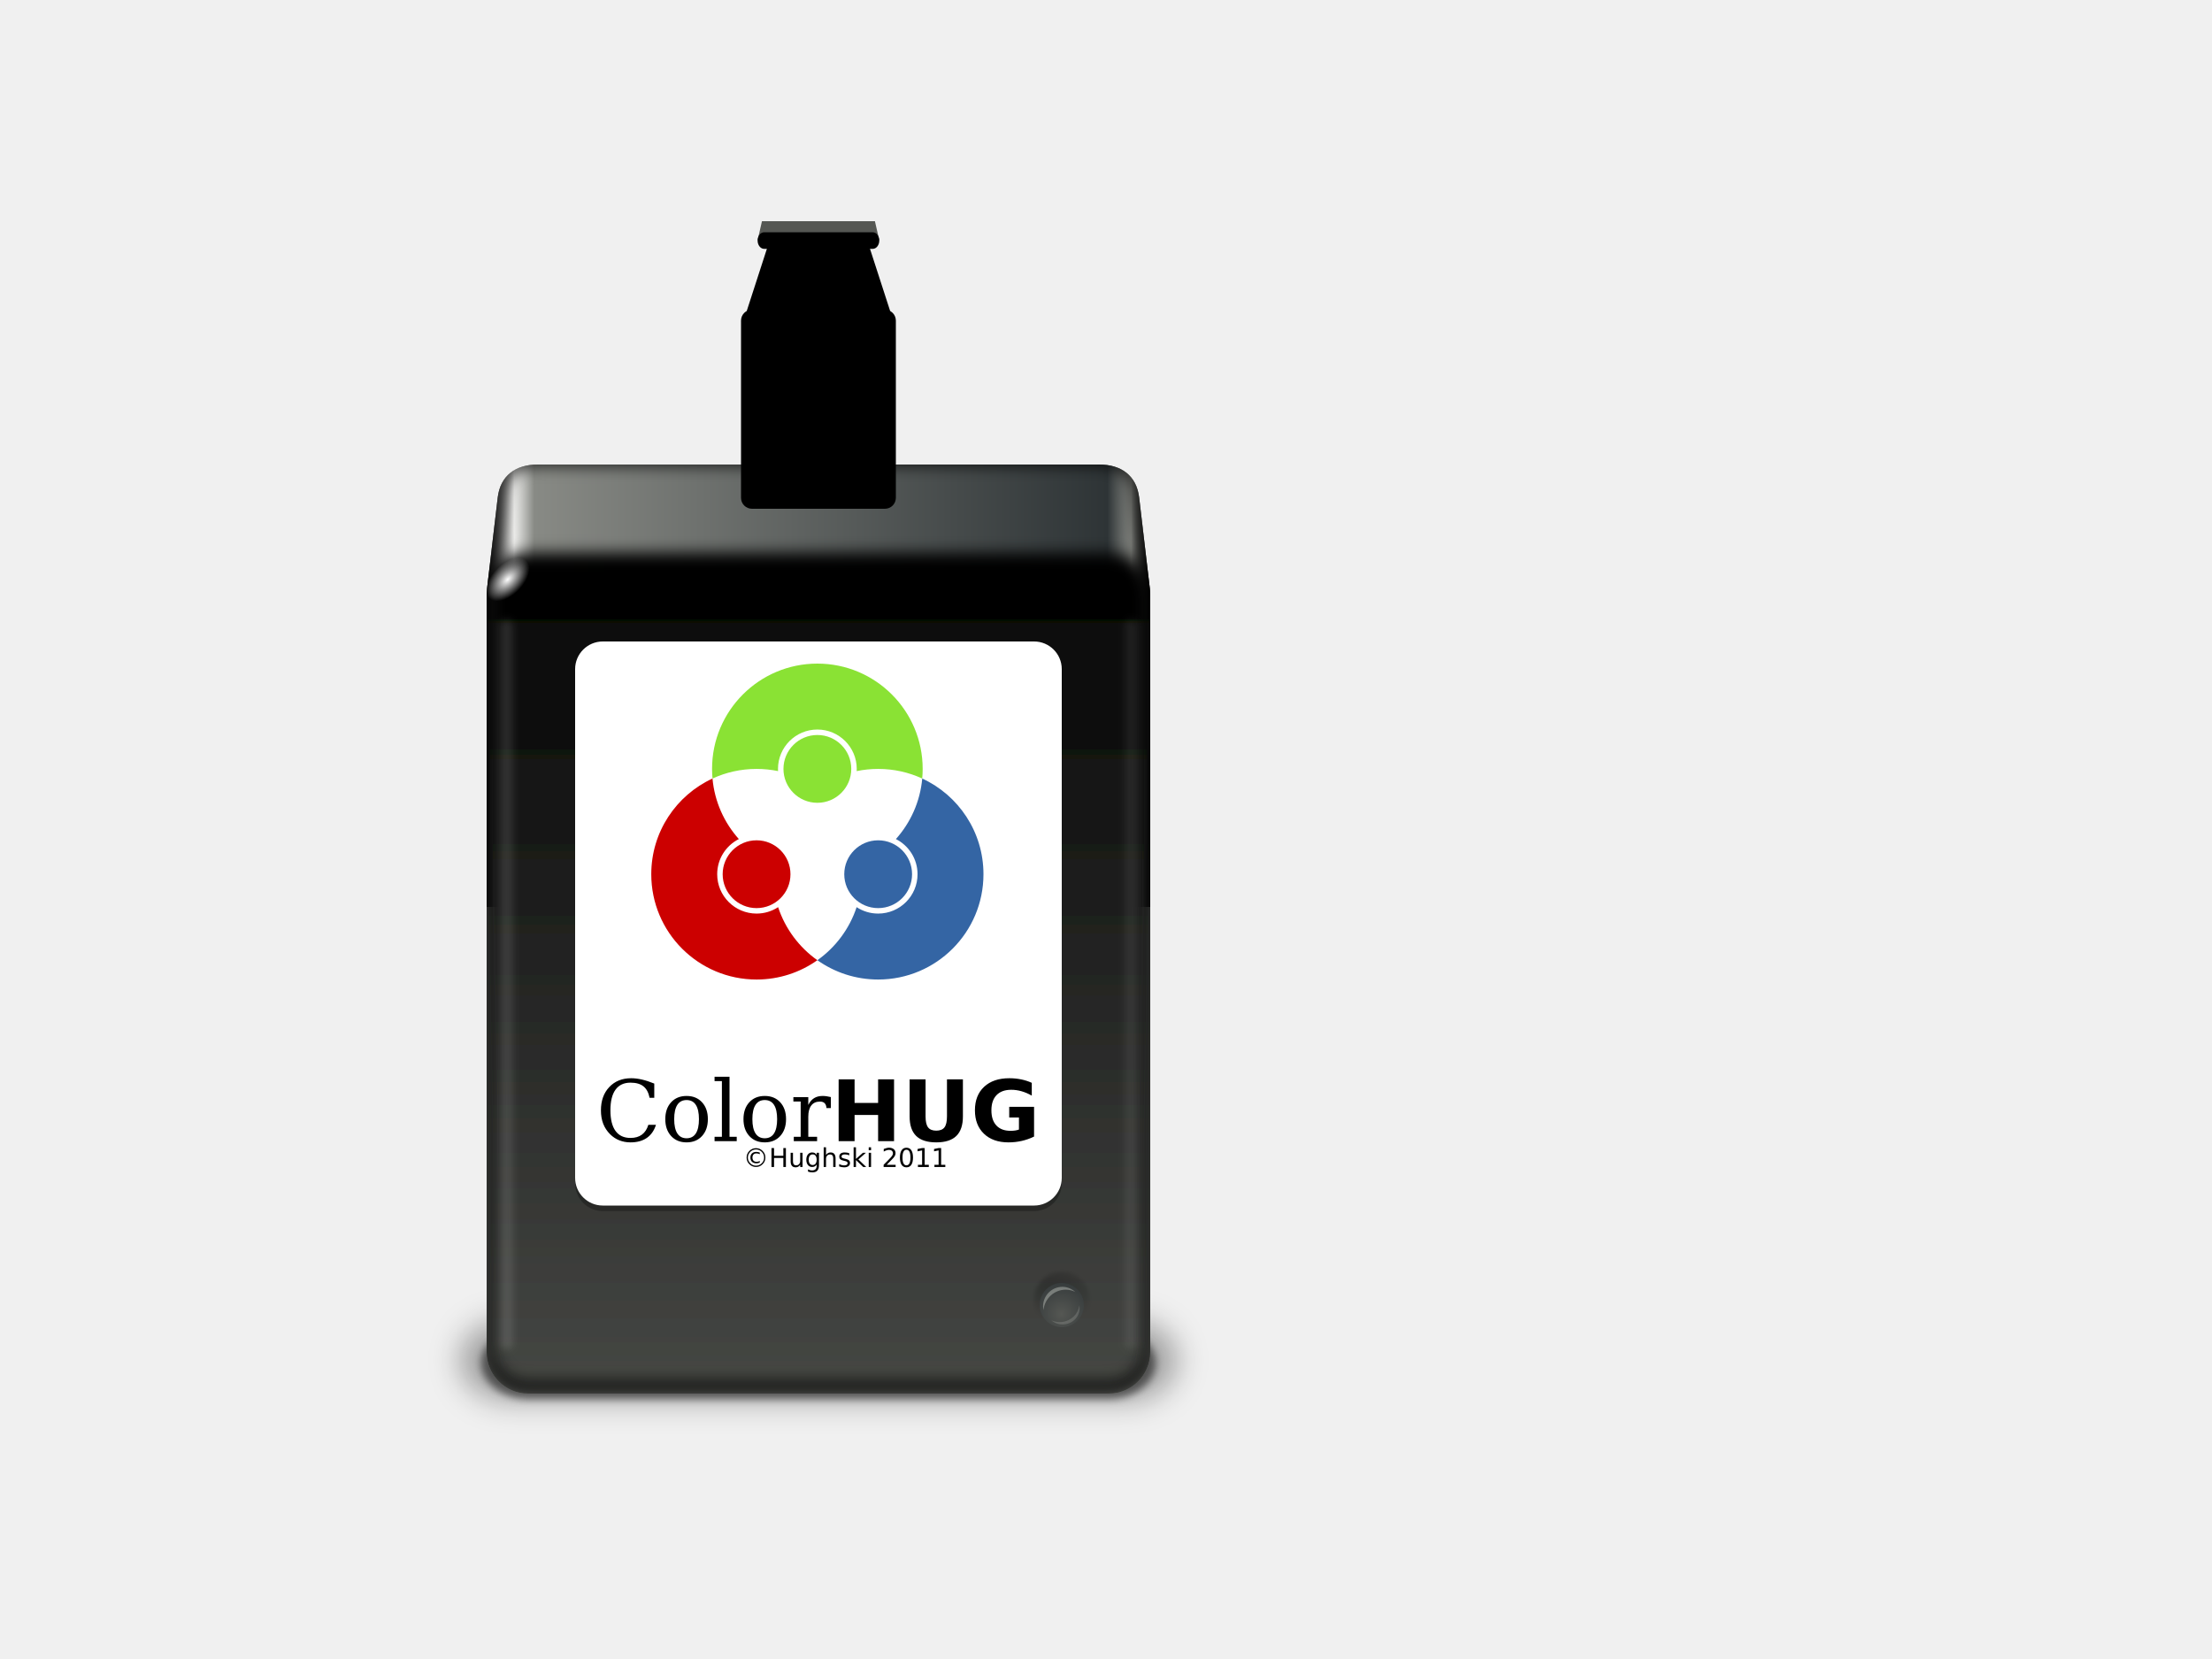
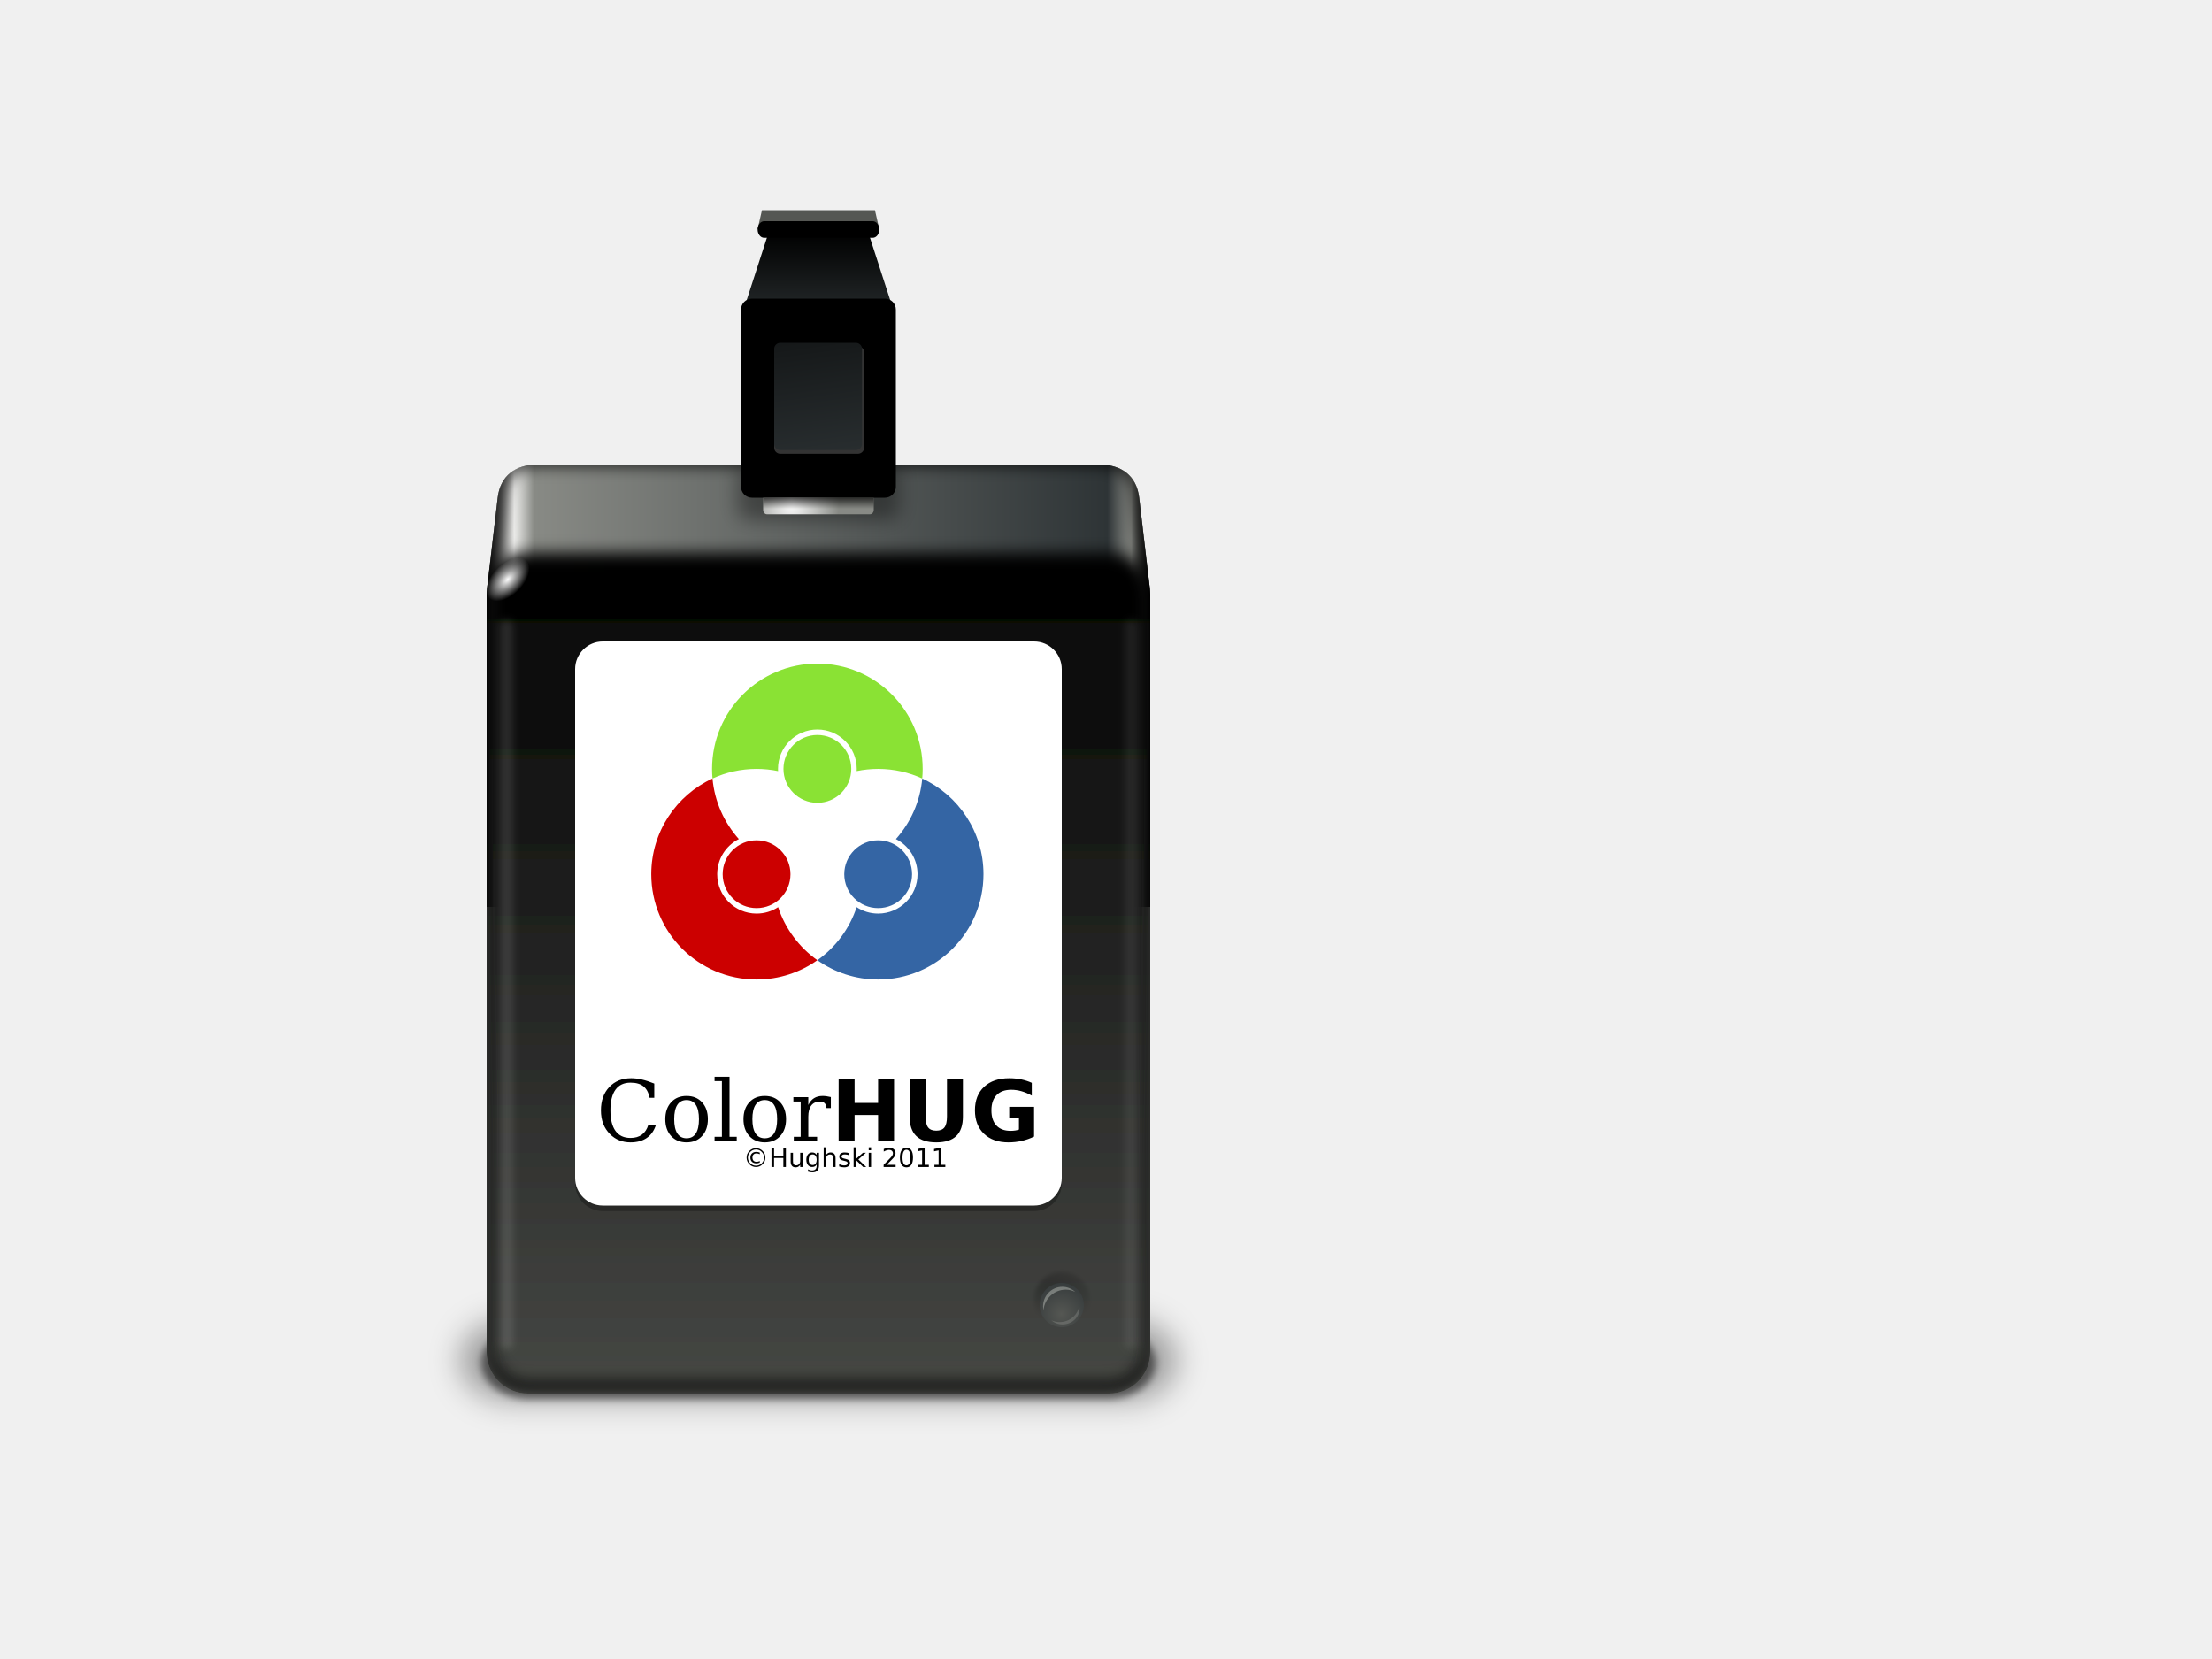
<svg xmlns="http://www.w3.org/2000/svg" xmlns:xlink="http://www.w3.org/1999/xlink" width="400" height="300" id="svg11300" version="1.0" style="display:inline;enable-background:new">
  <defs id="defs3">
+     <linearGradient id="linearGradient4128">
+       <stop style="stop-color:#000000;stop-opacity:1;" offset="0" id="stop4130" />
+       <stop style="stop-color:#000000;stop-opacity:0;" offset="1" id="stop4132" />
+     </linearGradient>
+     <linearGradient id="linearGradient4071">
+       <stop id="stop4073" offset="0" style="stop-color:#ffffff;stop-opacity:1" />
+       <stop id="stop4075" offset="1" style="stop-color:#888a85;stop-opacity:1" />
+     </linearGradient>
+     <linearGradient id="linearGradient4028">
+       <stop style="stop-color:#ffffff;stop-opacity:1" offset="0" id="stop4031" />
+       <stop style="stop-color:#d3d7cf;stop-opacity:1" offset="1" id="stop4033" />
+     </linearGradient>
+     <linearGradient id="linearGradient3952">
+       <stop style="stop-color:#000000;stop-opacity:1" offset="0" id="stop3954" />
+       <stop style="stop-color:#2e3436;stop-opacity:1" offset="1" id="stop3956" />
+     </linearGradient>
+     <linearGradient id="linearGradient3908">
+       <stop style="stop-color:#000000;stop-opacity:1;" offset="0" id="stop3910" />
+       <stop style="stop-color:#2e3436;stop-opacity:1" offset="1" id="stop3912" />
+     </linearGradient>
    <linearGradient id="linearGradient4335">
      <stop style="stop-color:#000000;stop-opacity:1;" offset="0" id="stop4337" />
      <stop style="stop-color:#000000;stop-opacity:0;" offset="1" id="stop4339" />
    </linearGradient>
    <linearGradient id="linearGradient4213">
      <stop style="stop-color:#555753;stop-opacity:1" offset="0" id="stop4215" />
      <stop style="stop-color:#2e3436;stop-opacity:1" offset="1" id="stop4217" />
    </linearGradient>
    <linearGradient id="linearGradient4092">
      <stop style="stop-color:#000000;stop-opacity:1" offset="0" id="stop4094" />
      <stop style="stop-color:#555753;stop-opacity:1" offset="1" id="stop4096" />
    </linearGradient>
    <linearGradient id="linearGradient4084">
      <stop style="stop-color:#ffffff;stop-opacity:1;" offset="0" id="stop4086" />
      <stop style="stop-color:#ffffff;stop-opacity:0;" offset="1" id="stop4088" />
    </linearGradient>
    <linearGradient id="linearGradient4020">
      <stop style="stop-color:#000000;stop-opacity:1" offset="0" id="stop4022" />
      <stop id="stop4028" offset="0.043" style="stop-color:#eeeeec;stop-opacity:1" />
      <stop style="stop-color:#888a85;stop-opacity:1" offset="0.073" id="stop4030" />
      <stop id="stop4036" offset="0.935" style="stop-color:#2e3436;stop-opacity:1" />
      <stop id="stop4032" offset="0.971" style="stop-color:#888a85;stop-opacity:1" />
      <stop style="stop-color:#000000;stop-opacity:1" offset="1" id="stop4024" />
    </linearGradient>
    <clipPath clipPathUnits="userSpaceOnUse" id="clipPath3956">
      <path id="path3958" d="m 97.25,84 c -4.016,0 -6.781,2 -7.25,6 l -1.938,16.5 0,0.062 C 88.025,106.868 88,107.184 88,107.5 l 0,56.5 0,80.5 c 0,4.155 3.345,7.5 7.5,7.5 l 105,0 c 4.155,0 7.5,-3.345 7.5,-7.5 l 0,-80.5 0,-56.5 c 0,-0.316 -0.025,-0.632 -0.062,-0.938 l 0,-0.062 L 206,90 c -0.469,-4 -3.233,-6 -7.25,-6 l -101.5,0 z" style="color:#000000;fill:none;stroke:#000000;stroke-width:2;marker:none;visibility:visible;display:inline;overflow:visible;enable-background:accumulate" />
    </clipPath>
    <filter id="filter3964">
      <feGaussianBlur stdDeviation="1.44" id="feGaussianBlur3966" />
    </filter>
    <filter id="filter4008">
      <feGaussianBlur stdDeviation="1.36" id="feGaussianBlur4010" />
    </filter>
    <linearGradient xlink:href="#linearGradient4020" id="linearGradient4026" x1="87.827" y1="90" x2="208.048" y2="90" gradientUnits="userSpaceOnUse" />
    <radialGradient xlink:href="#linearGradient4084" id="radialGradient4090" cx="92.688" cy="106.438" fx="92.688" fy="106.438" r="2.438" gradientUnits="userSpaceOnUse" />
    <linearGradient xlink:href="#linearGradient4092" id="linearGradient4098" x1="150.709" y1="98.195" x2="150.709" y2="284.636" gradientUnits="userSpaceOnUse" />
    <filter id="filter4148">
      <feGaussianBlur stdDeviation="0.381" id="feGaussianBlur4150" />
    </filter>
    <radialGradient xlink:href="#linearGradient4213" id="radialGradient4219" cx="193.845" cy="241.227" fx="193.845" fy="241.227" r="5.875" gradientUnits="userSpaceOnUse" gradientTransform="matrix(1.766655,0,0,1.766655,-148.5554,-185.8258)" />
    <filter id="filter4273" x="-0.013" width="1.026" y="-0.124" height="1.248">
      <feGaussianBlur stdDeviation="0.673" id="feGaussianBlur4275" />
    </filter>
    <filter id="filter4325" x="-0.048" width="1.096" y="-0.45" height="1.9">
      <feGaussianBlur stdDeviation="2.439" id="feGaussianBlur4327" />
    </filter>
    <radialGradient xlink:href="#linearGradient4335" id="radialGradient4341" cx="191.572" cy="235.15" fx="191.572" fy="235.15" r="6.653" gradientUnits="userSpaceOnUse" gradientTransform="matrix(2.082972,6.0565865e-7,-2.9216155e-7,1.004798,-207.4677,-1.128323)" />
    <filter id="filter3838" x="-0.697" width="2.394" y="-0.012" height="1.024">
      <feGaussianBlur stdDeviation="0.672" id="feGaussianBlur3840" />
    </filter>
    <filter color-interpolation-filters="sRGB" id="filter3838-4" x="-0.697" width="2.394" y="-0.012" height="1.024">
      <feGaussianBlur stdDeviation="0.672" id="feGaussianBlur3840-6" />
    </filter>
+     <linearGradient xlink:href="#linearGradient3908" id="linearGradient3914" x1="148" y1="43.862" x2="148" y2="62.414" gradientUnits="userSpaceOnUse" gradientTransform="translate(0,-2)" />
+     <linearGradient xlink:href="#linearGradient3952" id="linearGradient3958" x1="133.434" y1="41.5" x2="140.33" y2="92" gradientUnits="userSpaceOnUse" gradientTransform="translate(0,-2)" />
+     <filter id="filter3986" x="-0.073" width="1.146" y="-0.205" height="1.409">
+       <feGaussianBlur stdDeviation="0.853" id="feGaussianBlur3988" />
+     </filter>
+     <filter id="filter4022" x="-0.139" width="1.279" y="-0.391" height="1.781">
+       <feGaussianBlur stdDeviation="1.627" id="feGaussianBlur4024" />
+     </filter>
+     <radialGradient xlink:href="#linearGradient4028" id="radialGradient4035" cx="142.145" cy="90.235" fx="142.145" fy="90.235" r="12" gradientTransform="matrix(1,0,0,1.654779,0,-59.31889)" gradientUnits="userSpaceOnUse" />
+     <radialGradient xlink:href="#linearGradient4028-2" id="radialGradient4035-9" cx="142.145" cy="90.235" fx="142.145" fy="90.235" r="12" gradientTransform="matrix(1,0,0,1.654779,0,-59.31889)" gradientUnits="userSpaceOnUse" />
+     <linearGradient id="linearGradient4028-2">
+       <stop style="stop-color:#ffffff;stop-opacity:1" offset="0" id="stop4031-8" />
+       <stop style="stop-color:#d3d7cf;stop-opacity:1" offset="1" id="stop4033-0" />
+     </linearGradient>
+     <radialGradient r="12" fy="90.235" fx="142.145" cy="90.235" cx="142.145" gradientTransform="matrix(0.7168149,0,0,1.423404,41.2292,-38.44082)" gradientUnits="userSpaceOnUse" id="radialGradient4052" xlink:href="#linearGradient4071" />
+     <radialGradient r="12" fy="90.235" fx="142.145" cy="90.235" cx="142.145" gradientTransform="matrix(0.7168149,0,0,1.423404,41.2292,-38.44082)" gradientUnits="userSpaceOnUse" id="radialGradient4052-0" xlink:href="#linearGradient4071-1" />
+     <linearGradient id="linearGradient4071-1">
+       <stop id="stop4073-6" offset="0" style="stop-color:#ffffff;stop-opacity:1" />
+       <stop id="stop4075-6" offset="1" style="stop-color:#888a85;stop-opacity:1" />
+     </linearGradient>
+     <linearGradient xlink:href="#linearGradient4128" id="linearGradient4134" x1="148" y1="90" x2="148" y2="92" gradientUnits="userSpaceOnUse" />
  </defs>
  <g style="display:inline" id="layer1">
    <g id="layer2" style="display:none">
      <rect style="fill:#eeeeec;fill-opacity:1;fill-rule:nonzero;stroke:none;stroke-width:2;marker:none;visibility:visible;display:inline;overflow:visible;enable-background:accumulate" id="rect6284" width="48" height="48" x="296.062" y="51.996" />
      <rect y="127.996" x="303" height="32" width="32" id="rect6592" style="fill:#eeeeec;fill-opacity:1;fill-rule:nonzero;stroke:none;stroke-width:2;marker:none;visibility:visible;display:inline;overflow:visible;enable-background:accumulate" />
      <rect y="178" x="302" height="24" width="24" id="rect5028" style="fill:#ffffff;fill-opacity:1;fill-rule:nonzero;stroke:none;stroke-width:2;marker:none;visibility:visible;display:inline;overflow:visible;enable-background:accumulate" />
      <rect y="221" x="303" height="16" width="16" id="rect6833" style="fill:#eeeeec;fill-opacity:1;fill-rule:nonzero;stroke:none;stroke-width:2;marker:none;visibility:visible;display:inline;overflow:visible;enable-background:accumulate" />
      <rect style="fill:#eeeeec;fill-opacity:1;fill-rule:nonzero;stroke:none;stroke-width:2;marker:none;visibility:visible;display:inline;overflow:visible;enable-background:accumulate" id="rect6749" width="22" height="22" x="303" y="179.059" />
      <text id="context" style="font-size:18px;font-style:normal;font-variant:normal;font-weight:normal;font-stretch:normal;fill:#000000;fill-opacity:1;stroke:none;display:inline;enable-background:new;font-family:DejaVu Sans;-inkscape-font-specification:DejaVu Sans" x="31.871" xml:space="preserve" y="18.86">
        <tspan id="tspan2716" x="31.871" y="18.86" style="font-style:normal;font-variant:normal;font-weight:normal;font-stretch:normal;font-family:DejaVu Sans;-inkscape-font-specification:DejaVu Sans">context</tspan>
      </text>
      <text id="icon-name" style="font-size:18px;font-style:normal;font-variant:normal;font-weight:bold;font-stretch:normal;text-align:start;line-height:125%;writing-mode:lr-tb;text-anchor:start;fill:#000000;fill-opacity:1;stroke:none;display:inline;enable-background:new;font-family:DejaVu Sans;-inkscape-font-specification:DejaVu Sans Bold" x="302.871" xml:space="preserve" y="18.86">
        <tspan id="tspan3023" x="302.871" y="18.86" style="font-size:18px;font-style:normal;font-variant:normal;font-weight:bold;font-stretch:normal;font-family:DejaVu Sans;-inkscape-font-specification:DejaVu Sans Bold">name</tspan>
      </text>
      <rect y="32" x="20" height="256" width="256" id="rect6282" style="fill:#eeeeec;fill-opacity:1;fill-rule:nonzero;stroke:none;stroke-width:2;marker:none;visibility:visible;display:inline;overflow:visible;enable-background:accumulate" />
    </g>
    <g id="layer4" style="display:inline">
      <g id="g6154" style="fill:#ffffff" transform="matrix(1.25,0,0,1.25,-78,-47.25)" />
    </g>
    <g id="layer5" style="display:inline">
-       <path style="color:#000000;fill:#000000;fill-opacity:1;fill-rule:nonzero;stroke:none;stroke-width:2;marker:none;visibility:visible;display:inline;overflow:visible;enable-background:accumulate" d="m 139,44 18,0 4,12.344 -26,0 z" id="rect3905" />
+       <path style="color:#000000;fill:url(#linearGradient3914);fill-opacity:1;fill-rule:nonzero;stroke:none;stroke-width:2;marker:none;visibility:visible;display:inline;overflow:visible;enable-background:accumulate" d="m 139,42 18,0 4,12.344 -26,0 z" id="rect3905" />
      <g id="g8198" transform="matrix(5.092804,0,0,2.238878,20.30169,129.4805)" style="opacity:0.4" />
      <g id="g8230" style="display:inline" transform="matrix(4.889087,0,0,4.889087,322.0604,251.8199)" />
      <path style="opacity:0.35;fill:none;stroke:#ffffff;stroke-width:1;stroke-linecap:butt;stroke-linejoin:miter;stroke-miterlimit:4;stroke-opacity:1;stroke-dasharray:none;stroke-dashoffset:0;marker:none;visibility:visible;display:inline;overflow:visible;enable-background:accumulate" id="path5171-2" d="m 711.969,228 c -1.908,1e-5 -3.497,0.758 -4.469,1.719 l 0,1.781 9,0 0,-1.75 c -0.966,-0.987 -2.591,-1.75 -4.531,-1.75 z" transform="translate(-7.8685593e-7,2.029528e-6)" />
      <rect style="opacity:0.332;color:#000000;fill:#000000;fill-opacity:1;fill-rule:nonzero;stroke:none;stroke-width:2;marker:none;visibility:visible;display:inline;overflow:visible;filter:url(#filter4325);enable-background:accumulate" id="rect4239-7" width="121.873" height="13.006" x="87.064" y="240" rx="8.687" ry="6.503" transform="matrix(1.066791,0,0,1.133087,-9.885143,-33.30946)" />
      <rect style="opacity:0.516;color:#000000;fill:#000000;fill-opacity:1;fill-rule:nonzero;stroke:none;stroke-width:2;marker:none;visibility:visible;display:inline;overflow:visible;enable-background:accumulate;filter:url(#filter4273)" id="rect4239" width="121.873" height="13.006" x="87.064" y="240" rx="8.687" ry="6.503" />
      <g id="g3933" clip-path="url(#clipPath3956)">
        <path style="color:#000000;fill:#888a85;fill-opacity:1;fill-rule:nonzero;stroke:none;stroke-width:2;marker:none;visibility:visible;display:inline;overflow:visible;enable-background:accumulate" d="m 97.25,84 c -4.016,0 -6.781,2 -7.25,6 l -1.938,16.5 0,0.062 C 88.025,106.868 88,107.184 88,107.5 l 0,56.5 0,80.5 c 0,4.155 3.345,7.5 7.5,7.5 l 105,0 c 4.155,0 7.5,-3.345 7.5,-7.5 l 0,-80.5 0,-56.5 c 0,-0.316 -0.025,-0.632 -0.062,-0.938 l 0,-0.062 L 206,90 c -0.469,-4 -3.233,-6 -7.25,-6 l -101.5,0 z" id="rect3003-6-3-9" />
        <path id="rect3003-6-3" d="M 97.25,84 C 93.234,84 90.469,86 90,90 L 88.062,106.562 88,107.5 l 0,56.5 120,0 0,-56.5 -0.062,-0.938 L 206,90 c -0.469,-4 -3.233,-6 -7.25,-6 l -101.5,0 z" style="color:#000000;fill:url(#linearGradient4026);fill-opacity:1;fill-rule:nonzero;stroke:none;stroke-width:2;marker:none;visibility:visible;display:inline;overflow:visible;enable-background:accumulate" />
+         <rect style="opacity:0.353;color:#000000;fill:#000000;fill-opacity:1;fill-rule:nonzero;stroke:none;stroke-width:2;marker:none;visibility:visible;display:inline;overflow:visible;enable-background:accumulate;filter:url(#filter4022)" id="rect3866-7" width="28" height="10" x="134" y="82" rx="2.05" ry="2.05" transform="matrix(1.042222,0,0,1,-6.248853,2.000003)" />
        <rect ry="7.5" rx="7.5" y="100" x="88" height="152" width="120" id="rect3003" style="color:#000000;fill:url(#linearGradient4098);fill-opacity:1;fill-rule:nonzero;stroke:none;stroke-width:2;marker:none;visibility:visible;display:inline;overflow:visible;enable-background:accumulate;filter:url(#filter4008)" />
        <path id="rect3003-7" d="m 97.25,83 c -4.016,0 -6.781,2 -7.25,6 l -1.938,17.5 0,0.062 C 88.025,106.868 88,107.184 88,107.5 l 0,56.5 0,79.5 c 0,4.155 3.345,7.5 7.5,7.5 l 105,0 c 4.155,0 7.5,-3.345 7.5,-7.5 l 0,-79.5 0,-56.5 c 0,-0.316 -0.025,-0.632 -0.062,-0.938 l 0,-0.062 L 206,89 c -0.469,-4 -3.233,-6 -7.25,-6 z" style="color:#000000;fill:none;stroke:#000000;stroke-width:2;marker:none;visibility:visible;display:inline;overflow:visible;filter:url(#filter3964);enable-background:accumulate" />
      </g>
+       <rect style="color:#000000;fill:url(#radialGradient4052);fill-opacity:1;fill-rule:nonzero;stroke:none;stroke-width:2;marker:none;visibility:visible;display:inline;overflow:visible;enable-background:accumulate" id="rect4026" width="20" height="4.812" x="138" y="88.188" rx="0.677" ry="0.812" />
      <rect ry="5" rx="5" y="117" x="104" height="102" width="88" id="rect3036-5" style="color:#000000;fill:#000000;fill-opacity:1;fill-rule:nonzero;stroke:none;stroke-width:2;marker:none;visibility:visible;display:inline;overflow:visible;enable-background:accumulate;opacity:0.282" />
      <g id="g3038">
        <rect ry="5" rx="5" y="116" x="104" height="102" width="88" id="rect3036" style="color:#000000;fill:#ffffff;fill-opacity:1;fill-rule:nonzero;stroke:none;stroke-width:2;marker:none;visibility:visible;display:inline;overflow:visible;enable-background:accumulate" />
        <g id="g3010" style="display:inline" transform="matrix(0.1278045,0,0,0.1278045,101.7965,95.54137)">
          <g id="g3513" transform="matrix(0.726829,0,0,0.726829,98.3415,113.332)">
            <path id="path2996-8-8-7" d="M 564.156,331.125 C 560.067,376.197 541.385,417.054 512.875,448.938 537.859,461.566 555,487.467 555,517.375 555,559.704 520.673,594 478.344,594 c -15.487,0 -29.884,-4.601 -41.938,-12.5 -13.849,42.093 -40.94,78.181 -76.375,103.281 33.427,23.667 74.239,37.594 118.312,37.594 113.218,0 205,-91.782 205,-205 0,-82.582 -48.825,-153.776 -119.188,-186.25 z" style="color:#000000;fill:#3465a4;fill-opacity:1;fill-rule:nonzero;stroke:none;stroke-width:2;marker:none;visibility:visible;display:inline;overflow:visible;enable-background:accumulate" />
            <path id="path2996-4" d="m 360,107.375 c -113.218,0 -205,91.782 -205,205 0,6.33 0.313,12.566 0.875,18.75 26.096,-12.039 55.156,-18.75 85.781,-18.75 14.341,0 28.336,1.48 41.844,4.281 -0.078,-1.421 -0.156,-2.841 -0.156,-4.281 0,-42.329 34.327,-76.656 76.656,-76.656 42.329,0 76.656,34.327 76.656,76.656 0,1.44 -0.078,2.861 -0.156,4.281 13.508,-2.801 27.503,-4.281 41.844,-4.281 30.625,0 59.685,6.711 85.781,18.75 0.562,-6.184 0.875,-12.42 0.875,-18.75 0,-113.218 -91.782,-205 -205,-205 z" style="color:#000000;fill:#8ae234;fill-opacity:1;fill-rule:nonzero;stroke:none;stroke-width:2;marker:none;visibility:visible;display:inline;overflow:visible;enable-background:accumulate" />
            <path id="path2996-8-8-8-6" d="m 155.844,331.125 c -70.362,32.474 -119.188,103.668 -119.188,186.25 0,113.218 91.782,205 205,205 44.074,0 84.886,-13.926 118.312,-37.594 C 324.534,659.681 297.443,623.593 283.594,581.5 271.541,589.399 257.143,594 241.656,594 199.327,594 165,559.704 165,517.375 c 0,-29.908 17.141,-55.809 42.125,-68.438 -28.51,-31.884 -47.192,-72.74 -51.281,-117.812 z" style="color:#000000;fill:#cc0000;fill-opacity:1;fill-rule:nonzero;stroke:none;stroke-width:2;marker:none;visibility:visible;display:inline;overflow:visible;enable-background:accumulate" />
            <path transform="matrix(0.338462,0,0,0.338462,358.203,406.563)" d="m 550,327.362 c 0,107.696 -87.304,195 -195,195 -107.696,0 -195,-87.304 -195,-195 0,-107.696 87.304,-195 195,-195 107.696,0 195,87.304 195,195 z" id="path2996-8-8-1" style="color:#000000;fill:#3465a4;fill-opacity:1;fill-rule:nonzero;stroke:none;stroke-width:2;marker:none;visibility:visible;display:inline;overflow:visible;enable-background:accumulate" />
            <path transform="matrix(0.338462,0,0,0.338462,239.846,201.563)" d="m 550,327.362 c 0,107.696 -87.304,195 -195,195 -107.696,0 -195,-87.304 -195,-195 0,-107.696 87.304,-195 195,-195 107.696,0 195,87.304 195,195 z" id="path2996-8-8-1-5" style="color:#000000;fill:#8ae234;fill-opacity:1;fill-rule:nonzero;stroke:none;stroke-width:2;marker:none;visibility:visible;display:inline;overflow:visible;enable-background:accumulate" />
            <path transform="matrix(0.338462,0,0,0.338462,121.489,406.563)" d="m 550,327.362 c 0,107.696 -87.304,195 -195,195 -107.696,0 -195,-87.304 -195,-195 0,-107.696 87.304,-195 195,-195 107.696,0 195,87.304 195,195 z" id="path2996-8-8-1-5-7" style="color:#000000;fill:#cc0000;fill-opacity:1;fill-rule:nonzero;stroke:none;stroke-width:2;marker:none;visibility:visible;display:inline;overflow:visible;enable-background:accumulate" />
          </g>
          <text xml:space="preserve" style="font-size:120px;font-style:normal;font-variant:normal;font-weight:normal;font-stretch:normal;line-height:125%;letter-spacing:0px;word-spacing:0px;fill:#000000;fill-opacity:1;stroke:none;font-family:DejaVu Serif;-inkscape-font-specification:DejaVu Serif" x="47.028" y="867.099" id="text3468">
            <tspan id="tspan3470" x="47.028" y="867.099" style="font-size:120px;font-weight:normal;fill:#000000;-inkscape-font-specification:DejaVu Serif">Color<tspan style="font-style:normal;font-variant:normal;font-weight:bold;font-stretch:normal;fill:#000000;font-family:DejaVu Sans;-inkscape-font-specification:DejaVu Sans Bold" id="tspan3476">HUG</tspan>
            </tspan>
          </text>
          <text xml:space="preserve" style="font-size:36.681px;font-style:normal;font-weight:normal;text-align:end;line-height:125%;letter-spacing:0px;word-spacing:0px;text-anchor:end;fill:#000000;fill-opacity:1;stroke:none;display:inline;font-family:DejaVu Sans;-inkscape-font-specification:DejaVu Sans" x="672.671" y="903.595" id="text3991-0-1-3">
            <tspan x="672.671" y="903.595" style="font-size:36.681px;font-style:normal;font-variant:normal;font-weight:normal;font-stretch:normal;text-align:end;line-height:125%;writing-mode:lr-tb;text-anchor:end;fill:#000000;font-family:DejaVu Sans;-inkscape-font-specification:DejaVu Sans" id="tspan4016-2-8">©Hughski 2011</tspan>
          </text>
        </g>
      </g>
      <path style="color:#000000;fill:url(#radialGradient4090);fill-opacity:1;fill-rule:nonzero;stroke:none;stroke-width:2;marker:none;visibility:visible;display:inline;overflow:visible;enable-background:accumulate" id="path4082" d="m 95.125,106.438 a 2.438,2.438 0 1 1 -4.875,0 2.438,2.438 0 1 1 4.875,0 z" transform="matrix(1.395498,-1.395498,0.8050951,0.8050951,-123.225,148.4342)" />
      <g id="g4329">
        <path transform="matrix(0.8510638,0,0,0.8510638,26.89362,32.44681)" d="m 199.875,238 a 5.875,5.875 0 1 1 -11.75,0 5.875,5.875 0 1 1 11.75,0 z" id="path4124" style="color:#000000;fill:url(#radialGradient4341);fill-opacity:1;fill-rule:nonzero;stroke:none;stroke-width:2;marker:none;visibility:visible;display:inline;overflow:visible;filter:url(#filter4148);enable-background:accumulate;opacity:0.237" />
        <path transform="matrix(0.6808511,0,0,0.6808511,59.9149,73.95745)" d="m 199.875,238 a 5.875,5.875 0 1 1 -11.75,0 5.875,5.875 0 1 1 11.75,0 z" id="path4124-0" style="color:#000000;fill:url(#radialGradient4219);fill-opacity:1;fill-rule:nonzero;stroke:none;stroke-width:2;marker:none;visibility:visible;display:inline;overflow:visible;enable-background:accumulate" />
        <path id="path4124-0-5" d="m 192.111,232.703 c -1.925,0 -3.486,1.571 -3.486,3.509 0,0.242 0.026,0.466 0.072,0.694 0.2,-2.073 1.919,-3.691 4.031,-3.691 0.608,0 1.188,0.161 1.707,0.402 -0.618,-0.561 -1.426,-0.914 -2.324,-0.914 z" style="opacity:0.401;color:#000000;fill:#d3d7cf;fill-opacity:1;fill-rule:nonzero;stroke:none;stroke-width:2;marker:none;visibility:visible;display:inline;overflow:visible;enable-background:accumulate" />
        <path id="path4124-0-5-4" d="m 192.146,239.5 c 1.696,0 3.07,-1.291 3.07,-2.883 0,-0.199 -0.023,-0.383 -0.064,-0.571 -0.176,1.703 -1.69,3.033 -3.55,3.033 -0.536,0 -1.047,-0.132 -1.503,-0.33 0.544,0.461 1.256,0.751 2.047,0.751 z" style="opacity:0.191;color:#000000;fill:#d3d7cf;fill-opacity:1;fill-rule:nonzero;stroke:none;stroke-width:2;marker:none;visibility:visible;display:inline;overflow:visible;enable-background:accumulate" />
      </g>
      <rect style="opacity:0.118;color:#000000;fill:#ffffff;fill-opacity:1;fill-rule:nonzero;stroke:none;stroke-width:2;marker:none;visibility:visible;display:inline;overflow:visible;enable-background:accumulate;filter:url(#filter3838)" id="rect3068" width="2.312" height="132" x="90.438" y="112" rx="1.156" ry="1.114" />
      <rect style="opacity:0.078;color:#000000;fill:#ffffff;fill-opacity:1;fill-rule:nonzero;stroke:none;stroke-width:2;marker:none;visibility:visible;display:inline;overflow:visible;filter:url(#filter3838-4);enable-background:accumulate" id="rect3068-2" width="2.312" height="132" x="203.438" y="112" rx="1.156" ry="1.114" />
-       <rect style="color:#000000;fill:#000000;fill-opacity:1;fill-rule:nonzero;stroke:none;stroke-width:2;marker:none;visibility:visible;display:inline;overflow:visible;enable-background:accumulate" id="rect3866" width="28" height="36" x="134" y="56" rx="1.98" ry="1.98" />
-       <path style="color:#000000;fill:#555753;fill-opacity:1;fill-rule:nonzero;stroke:none;stroke-width:2;marker:none;visibility:visible;display:inline;overflow:visible;enable-background:accumulate" d="m 137,43.438 22,0 L 158.214,40 137.786,40 z" id="rect3866-4" />
-       <rect style="color:#000000;fill:#000000;fill-opacity:1;fill-rule:nonzero;stroke:none;stroke-width:2;marker:none;visibility:visible;display:inline;overflow:visible;enable-background:accumulate" id="rect3866-0" width="22" height="3" x="137" y="42" rx="1.179" ry="1.5" />
+       <rect style="color:#000000;fill:#000000;fill-opacity:1;fill-rule:nonzero;stroke:none;stroke-width:2;marker:none;visibility:visible;display:inline;overflow:visible;enable-background:accumulate" id="rect3866" width="28" height="36" x="134" y="54" rx="1.98" ry="1.98" />
+       <rect style="opacity:0.202;color:#000000;fill:#ffffff;fill-opacity:1;fill-rule:nonzero;stroke:none;stroke-width:2;marker:none;visibility:visible;display:inline;overflow:visible;enable-background:accumulate" id="rect3866-5-6" width="16.25" height="19.445" x="140" y="62.617" rx="1.131" ry="1.066" />
+       <path style="color:#000000;fill:#555753;fill-opacity:1;fill-rule:nonzero;stroke:none;stroke-width:2;marker:none;visibility:visible;display:inline;overflow:visible;enable-background:accumulate" d="m 137,41.438 22,0 L 158.214,38 137.786,38 z" id="rect3866-4" />
+       <rect style="color:#000000;fill:#000000;fill-opacity:1;fill-rule:nonzero;stroke:none;stroke-width:2;marker:none;visibility:visible;display:inline;overflow:visible;enable-background:accumulate" id="rect3866-0" width="22" height="3" x="137" y="40" rx="1.179" ry="1.5" />
+       <rect style="color:#000000;fill:url(#linearGradient3958);fill-opacity:1;fill-rule:nonzero;stroke:none;stroke-width:2;marker:none;visibility:visible;display:inline;overflow:visible;enable-background:accumulate" id="rect3866-5" width="15.875" height="19.383" x="140" y="62" rx="1.123" ry="1.066" />
+       <rect style="opacity:0.695;color:#000000;fill:url(#linearGradient4134);fill-opacity:1;fill-rule:nonzero;stroke:none;stroke-width:2;marker:none;visibility:visible;display:inline;overflow:visible;enable-background:accumulate" id="rect4026-5" width="20" height="2" x="138" y="90" rx="0" ry="0" />
    </g>
  </g>
</svg>
